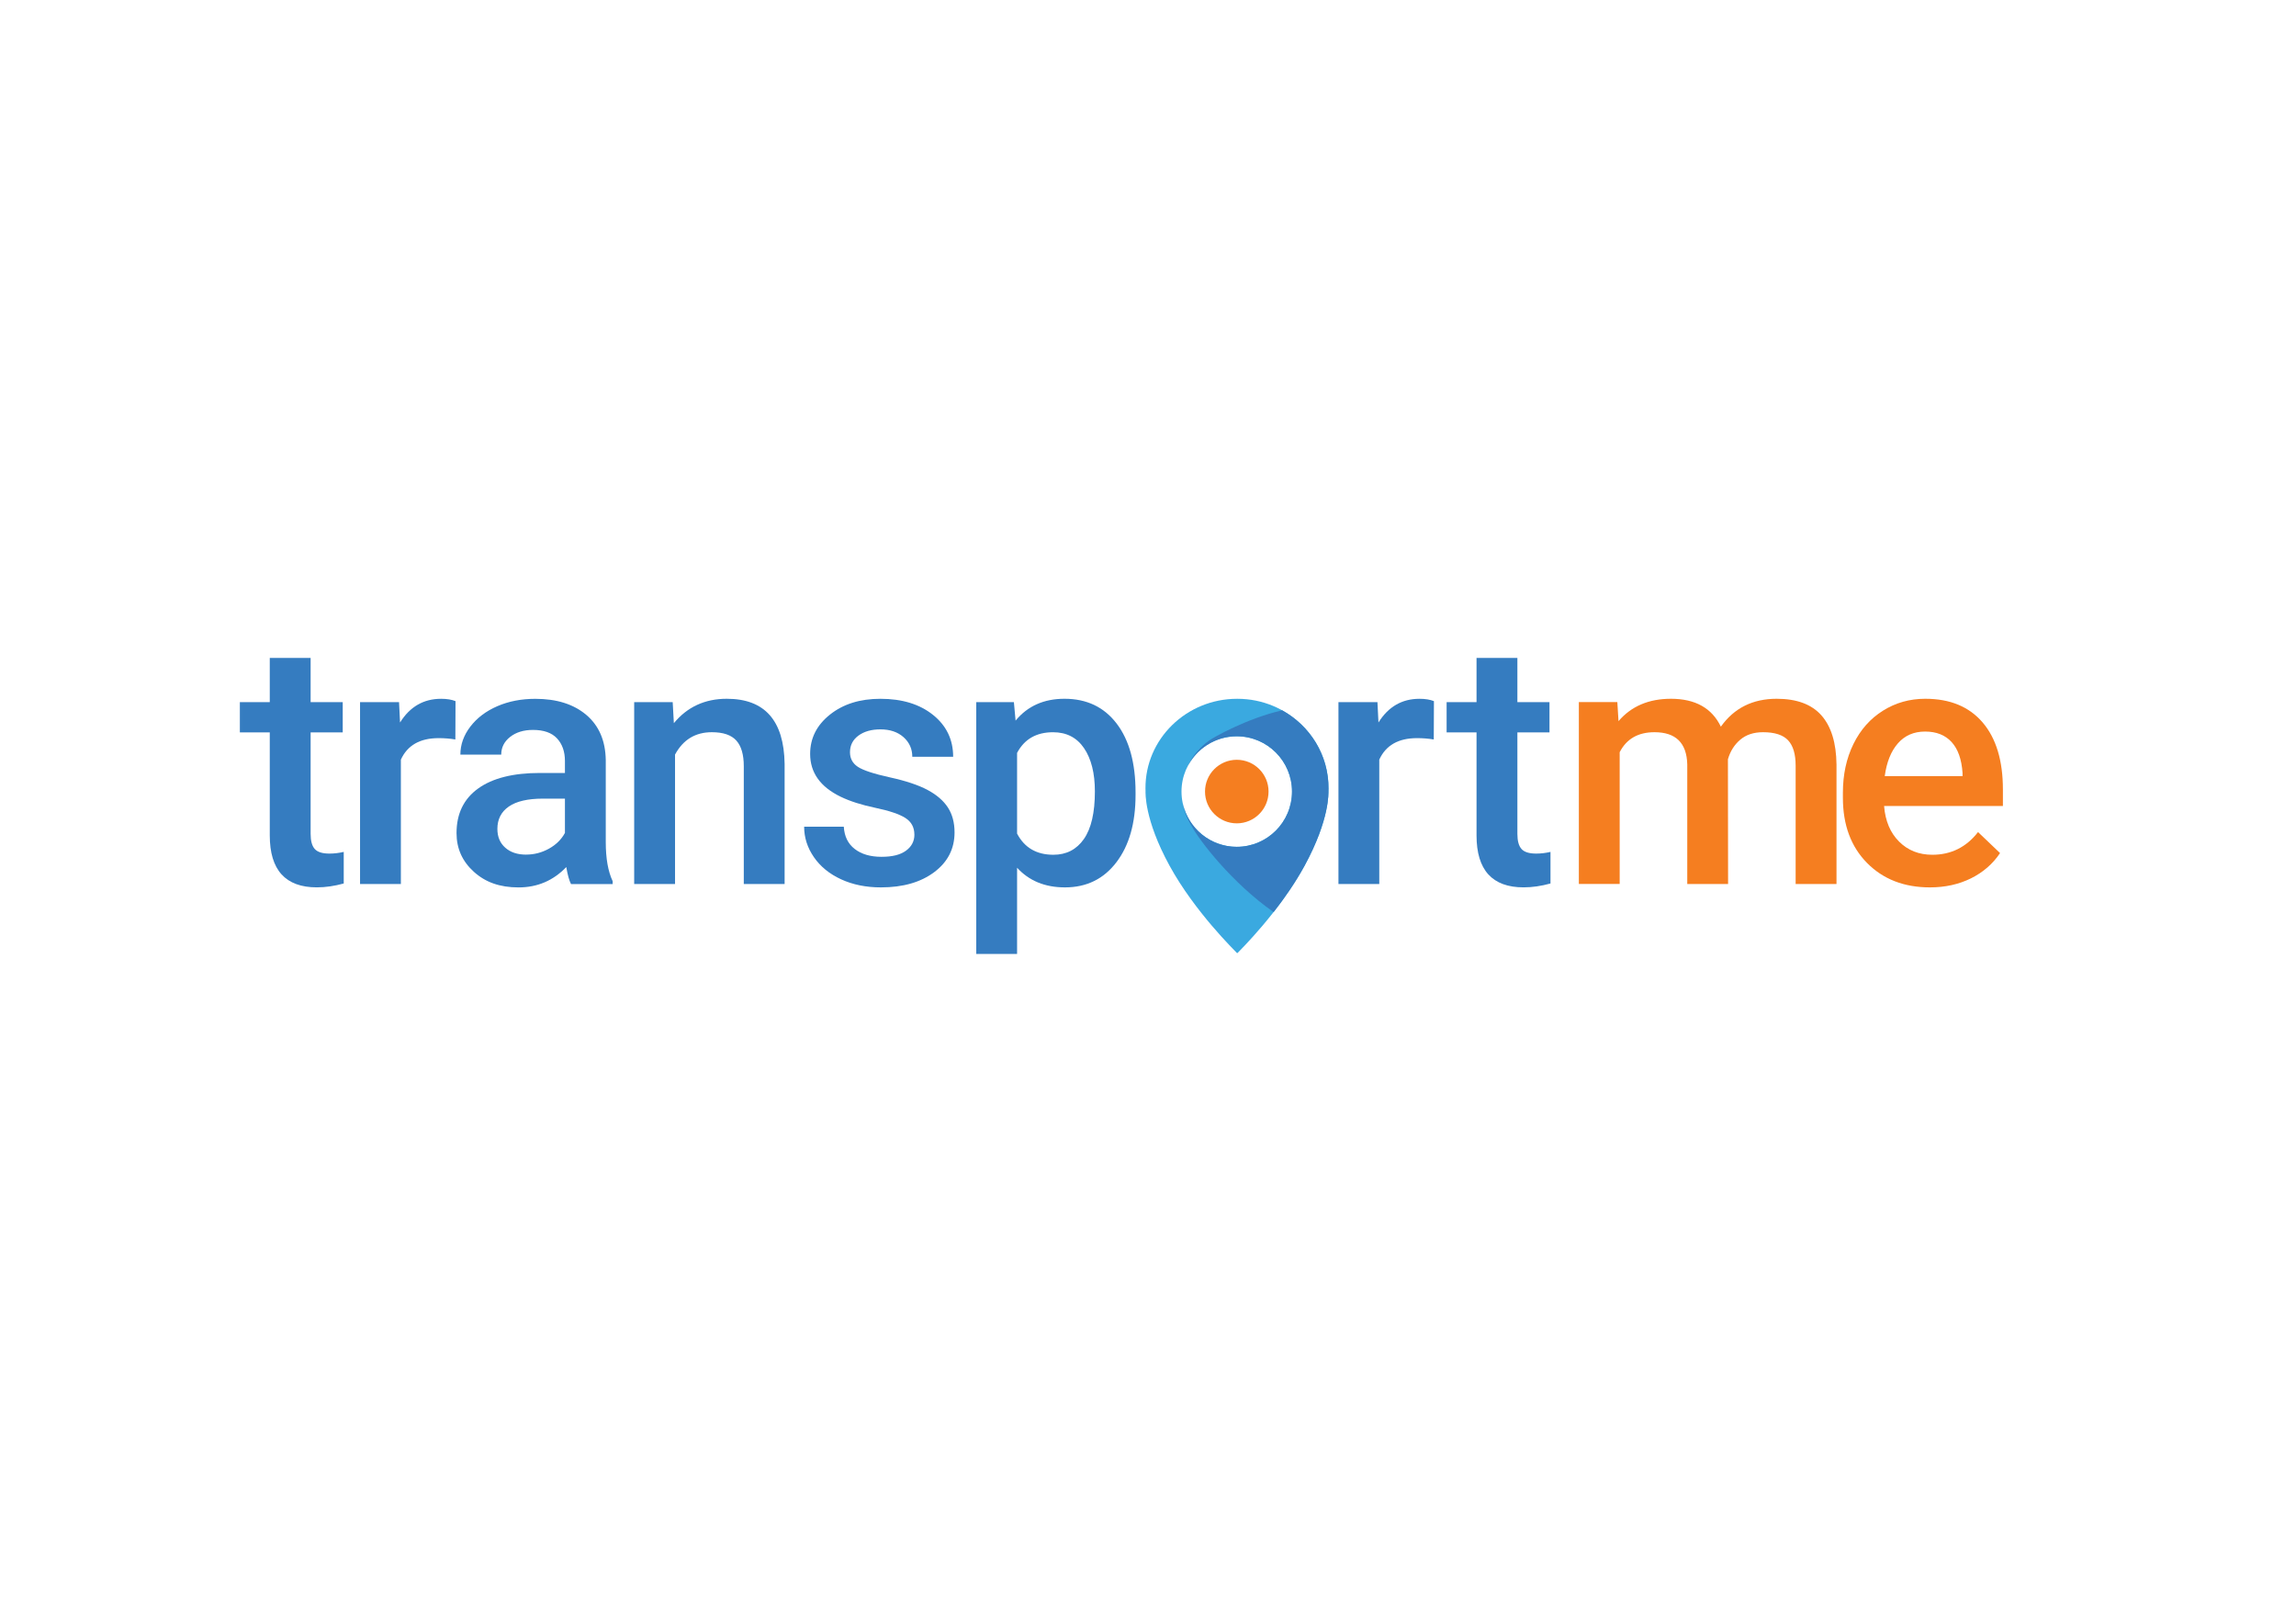
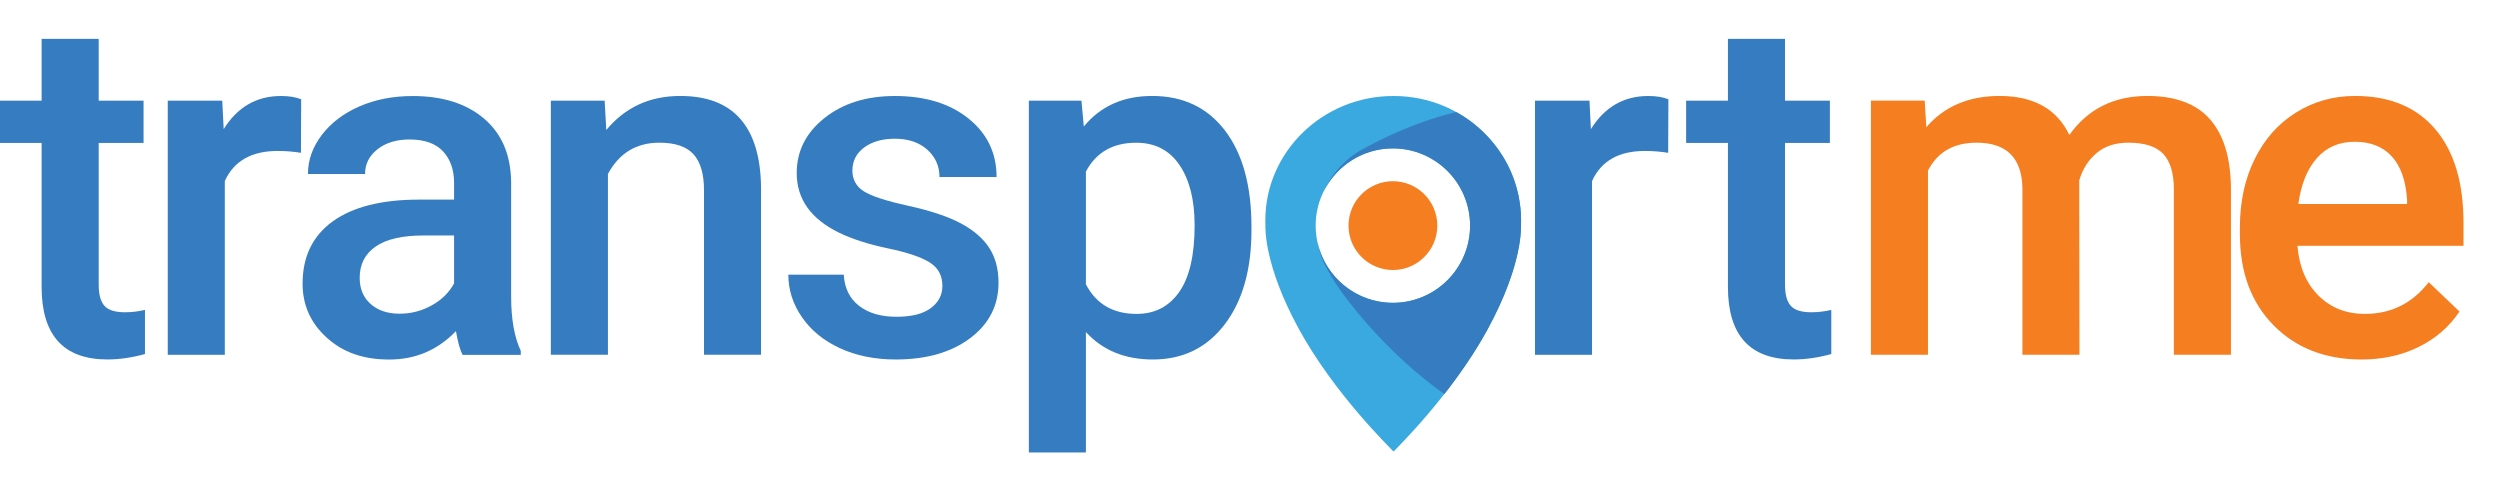
- <svg xmlns="http://www.w3.org/2000/svg" id="Layer_1" viewBox="0 0 841.89 595.28">
+ <svg xmlns="http://www.w3.org/2000/svg" id="Layer_1" viewBox="88 231 656 131">
  <defs>
    <style>.cls-1{fill:#f57e20;}.cls-1,.cls-2,.cls-3,.cls-4{stroke-width:0px;}.cls-2{fill:#3aa9e0;}.cls-2,.cls-3{fill-rule:evenodd;}.cls-3,.cls-4{fill:#357cc0;}</style>
  </defs>
  <path class="cls-4" d="M113.9,241.21v16.21h11.77v11.09h-11.77v37.22c0,2.55.5,4.39,1.51,5.52,1.01,1.13,2.8,1.69,5.39,1.69,1.73,0,3.47-.21,5.24-.62v11.58c-3.41.94-6.7,1.42-9.86,1.42-11.5,0-17.26-6.35-17.26-19.04v-37.78h-10.97v-11.09h10.97v-16.21h14.98Z" />
  <path class="cls-4" d="M166.96,271.1c-1.97-.33-4.01-.49-6.1-.49-6.86,0-11.48,2.63-13.87,7.89v45.6h-14.97v-66.68h14.3l.37,7.46c3.61-5.79,8.63-8.69,15.04-8.69,2.14,0,3.9.29,5.3.86l-.06,14.05Z" />
  <path class="cls-4" d="M209.37,324.1c-.66-1.27-1.23-3.35-1.73-6.22-4.77,4.97-10.6,7.46-17.5,7.46s-12.16-1.91-16.39-5.73c-4.23-3.82-6.35-8.54-6.35-14.17,0-7.11,2.64-12.56,7.92-16.36,5.28-3.8,12.83-5.7,22.65-5.7h9.18v-4.38c0-3.45-.97-6.21-2.9-8.29-1.93-2.07-4.87-3.11-8.81-3.11-3.41,0-6.2.85-8.38,2.56-2.18,1.71-3.27,3.87-3.27,6.5h-14.98c0-3.66,1.21-7.08,3.64-10.26s5.72-5.68,9.89-7.49c4.17-1.81,8.82-2.71,13.96-2.71,7.8,0,14.03,1.96,18.67,5.88,4.64,3.92,7.03,9.44,7.15,16.55v30.07c0,6,.84,10.78,2.53,14.36v1.05h-15.28ZM192.91,313.31c2.96,0,5.74-.72,8.35-2.16,2.61-1.44,4.57-3.37,5.89-5.79v-12.57h-8.07c-5.55,0-9.72.97-12.51,2.9-2.79,1.93-4.19,4.66-4.19,8.2,0,2.88.95,5.17,2.87,6.87,1.91,1.71,4.47,2.56,7.67,2.56Z" />
  <path class="cls-4" d="M246.66,257.42l.43,7.7c4.93-5.96,11.4-8.94,19.41-8.94,13.89,0,20.95,7.95,21.2,23.85v44.06h-14.97v-43.2c0-4.23-.91-7.36-2.74-9.4-1.83-2.03-4.82-3.05-8.97-3.05-6.04,0-10.54,2.73-13.5,8.2v47.45h-14.98v-66.68h14.11Z" />
  <path class="cls-4" d="M335.28,305.98c0-2.67-1.1-4.7-3.3-6.1-2.2-1.4-5.84-2.63-10.94-3.7-5.09-1.07-9.35-2.42-12.76-4.07-7.48-3.61-11.22-8.85-11.22-15.71,0-5.75,2.42-10.56,7.27-14.42,4.85-3.86,11.01-5.79,18.49-5.79,7.97,0,14.41,1.97,19.32,5.92,4.91,3.94,7.36,9.06,7.36,15.34h-14.98c0-2.87-1.07-5.27-3.2-7.18-2.14-1.91-4.97-2.87-8.5-2.87-3.29,0-5.97.76-8.04,2.28-2.07,1.52-3.11,3.55-3.11,6.1,0,2.3.97,4.09,2.9,5.36,1.93,1.27,5.83,2.56,11.71,3.85,5.88,1.29,10.49,2.83,13.84,4.62,3.35,1.79,5.83,3.93,7.46,6.44,1.62,2.51,2.43,5.55,2.43,9.12,0,6-2.49,10.86-7.46,14.58-4.97,3.72-11.48,5.58-19.53,5.58-5.46,0-10.33-.99-14.61-2.96-4.27-1.97-7.6-4.68-9.98-8.14-2.38-3.45-3.57-7.17-3.57-11.15h14.54c.21,3.53,1.54,6.26,4.01,8.17,2.47,1.91,5.73,2.87,9.8,2.87s6.94-.75,9-2.25c2.05-1.5,3.08-3.46,3.08-5.89Z" />
  <path class="cls-4" d="M416.38,291.44c0,10.31-2.34,18.54-7.02,24.68-4.68,6.14-10.97,9.21-18.86,9.21-7.31,0-13.17-2.4-17.56-7.21v31.61h-14.97v-92.32h13.8l.62,6.78c4.4-5.34,10.37-8.01,17.93-8.01,8.14,0,14.51,3.03,19.13,9.09,4.62,6.06,6.93,14.47,6.93,25.24v.92ZM401.47,290.14c0-6.66-1.32-11.93-3.97-15.84-2.65-3.9-6.44-5.85-11.37-5.85-6.12,0-10.52,2.53-13.19,7.58v29.58c2.71,5.18,7.15,7.76,13.31,7.76,4.77,0,8.49-1.92,11.18-5.76,2.69-3.84,4.04-9.66,4.04-17.47Z" />
  <path class="cls-4" d="M525.72,271.1c-1.97-.33-4.01-.49-6.1-.49-6.86,0-11.48,2.63-13.87,7.89v45.6h-14.97v-66.68h14.3l.37,7.46c3.61-5.79,8.63-8.69,15.04-8.69,2.14,0,3.9.29,5.3.86l-.06,14.05Z" />
  <path class="cls-4" d="M556.39,241.21v16.21h11.77v11.09h-11.77v37.22c0,2.55.5,4.39,1.51,5.52,1.01,1.13,2.8,1.69,5.39,1.69,1.73,0,3.47-.21,5.24-.62v11.58c-3.41.94-6.7,1.42-9.86,1.42-11.5,0-17.26-6.35-17.26-19.04v-37.78h-10.97v-11.09h10.97v-16.21h14.98Z" />
  <path class="cls-1" d="M593.04,257.42l.43,6.96c4.68-5.46,11.09-8.2,19.23-8.2,8.91,0,15.02,3.41,18.3,10.23,4.85-6.82,11.67-10.23,20.46-10.23,7.35,0,12.83,2.03,16.42,6.1,3.59,4.07,5.43,10.07,5.52,17.99v43.82h-14.98v-43.38c0-4.23-.92-7.33-2.77-9.31-1.85-1.97-4.91-2.96-9.18-2.96-3.41,0-6.19.91-8.35,2.74-2.16,1.83-3.67,4.22-4.53,7.18l.06,45.73h-14.97v-43.88c-.21-7.85-4.21-11.77-12.02-11.77-6,0-10.25,2.44-12.76,7.33v48.31h-14.97v-66.68h14.11Z" />
  <path class="cls-1" d="M707.67,325.33c-9.49,0-17.18-2.99-23.08-8.97-5.9-5.98-8.84-13.94-8.84-23.88v-1.85c0-6.66,1.28-12.6,3.85-17.84,2.57-5.24,6.17-9.32,10.82-12.23,4.64-2.92,9.82-4.38,15.53-4.38,9.08,0,16.09,2.9,21.04,8.69,4.95,5.79,7.43,13.99,7.43,24.59v6.04h-43.57c.45,5.51,2.29,9.86,5.52,13.06,3.22,3.21,7.28,4.81,12.17,4.81,6.86,0,12.45-2.77,16.76-8.32l8.07,7.7c-2.67,3.99-6.24,7.08-10.69,9.28-4.46,2.2-9.46,3.3-15.01,3.3ZM705.88,268.2c-4.11,0-7.43,1.44-9.95,4.31-2.53,2.88-4.14,6.88-4.84,12.02h28.53v-1.11c-.33-5.01-1.66-8.8-4.01-11.37-2.34-2.57-5.59-3.85-9.74-3.85Z" />
  <path class="cls-2" d="M487.11,289.88c0-.25.02-.45.02-.81.12-18.15-14.96-32.88-33.39-32.88-.02,0-.04,0-.07,0-.02,0-.04,0-.07,0-18.54,0-33.7,14.73-33.58,32.88,0,.36.01.56.02.81,0,0,0,.07,0,.09.02.56-.56,10.27,8.79,27.38,9.3,17,23.97,31.17,24.77,32.08.02-.02.04-.05.07-.08.02.03.04.06.07.08.8-.91,15.38-15.08,24.63-32.08,9.3-17.11,8.72-26.82,8.74-27.38,0-.02,0-.09,0-.09ZM453.49,310.46c-11.19,0-20.26-9.07-20.26-20.26s9.07-20.26,20.26-20.26,20.26,9.07,20.26,20.26-9.07,20.26-20.26,20.26Z" />
  <path class="cls-3" d="M487.11,289.92c0-.25.02-.45.02-.81.08-12.31-6.79-23.06-17-28.7-13.1,3.04-25.25,9.95-27.04,11.25-.04.03-.08.06-.12.1.22-.17.46-.31.69-.47-3.69,2.54-6.61,6.03-8.39,10.09,3.28-6.77,10.2-11.44,18.22-11.44,11.19,0,20.26,9.07,20.26,20.26s-9.07,20.26-20.26,20.26c-9.68,0-17.76-6.79-19.77-15.86.59,3.23,1.84,6.23,3.64,8.87-.1-.15-.21-.29-.31-.45,2.76,5.09,14.42,20.46,29.95,31.38,3.88-4.96,7.98-10.8,11.37-17.02,9.3-17.11,8.72-26.82,8.74-27.38,0-.02,0-.09,0-.09Z" />
  <circle class="cls-1" cx="453.5" cy="290.2" r="11.65" />
</svg>
